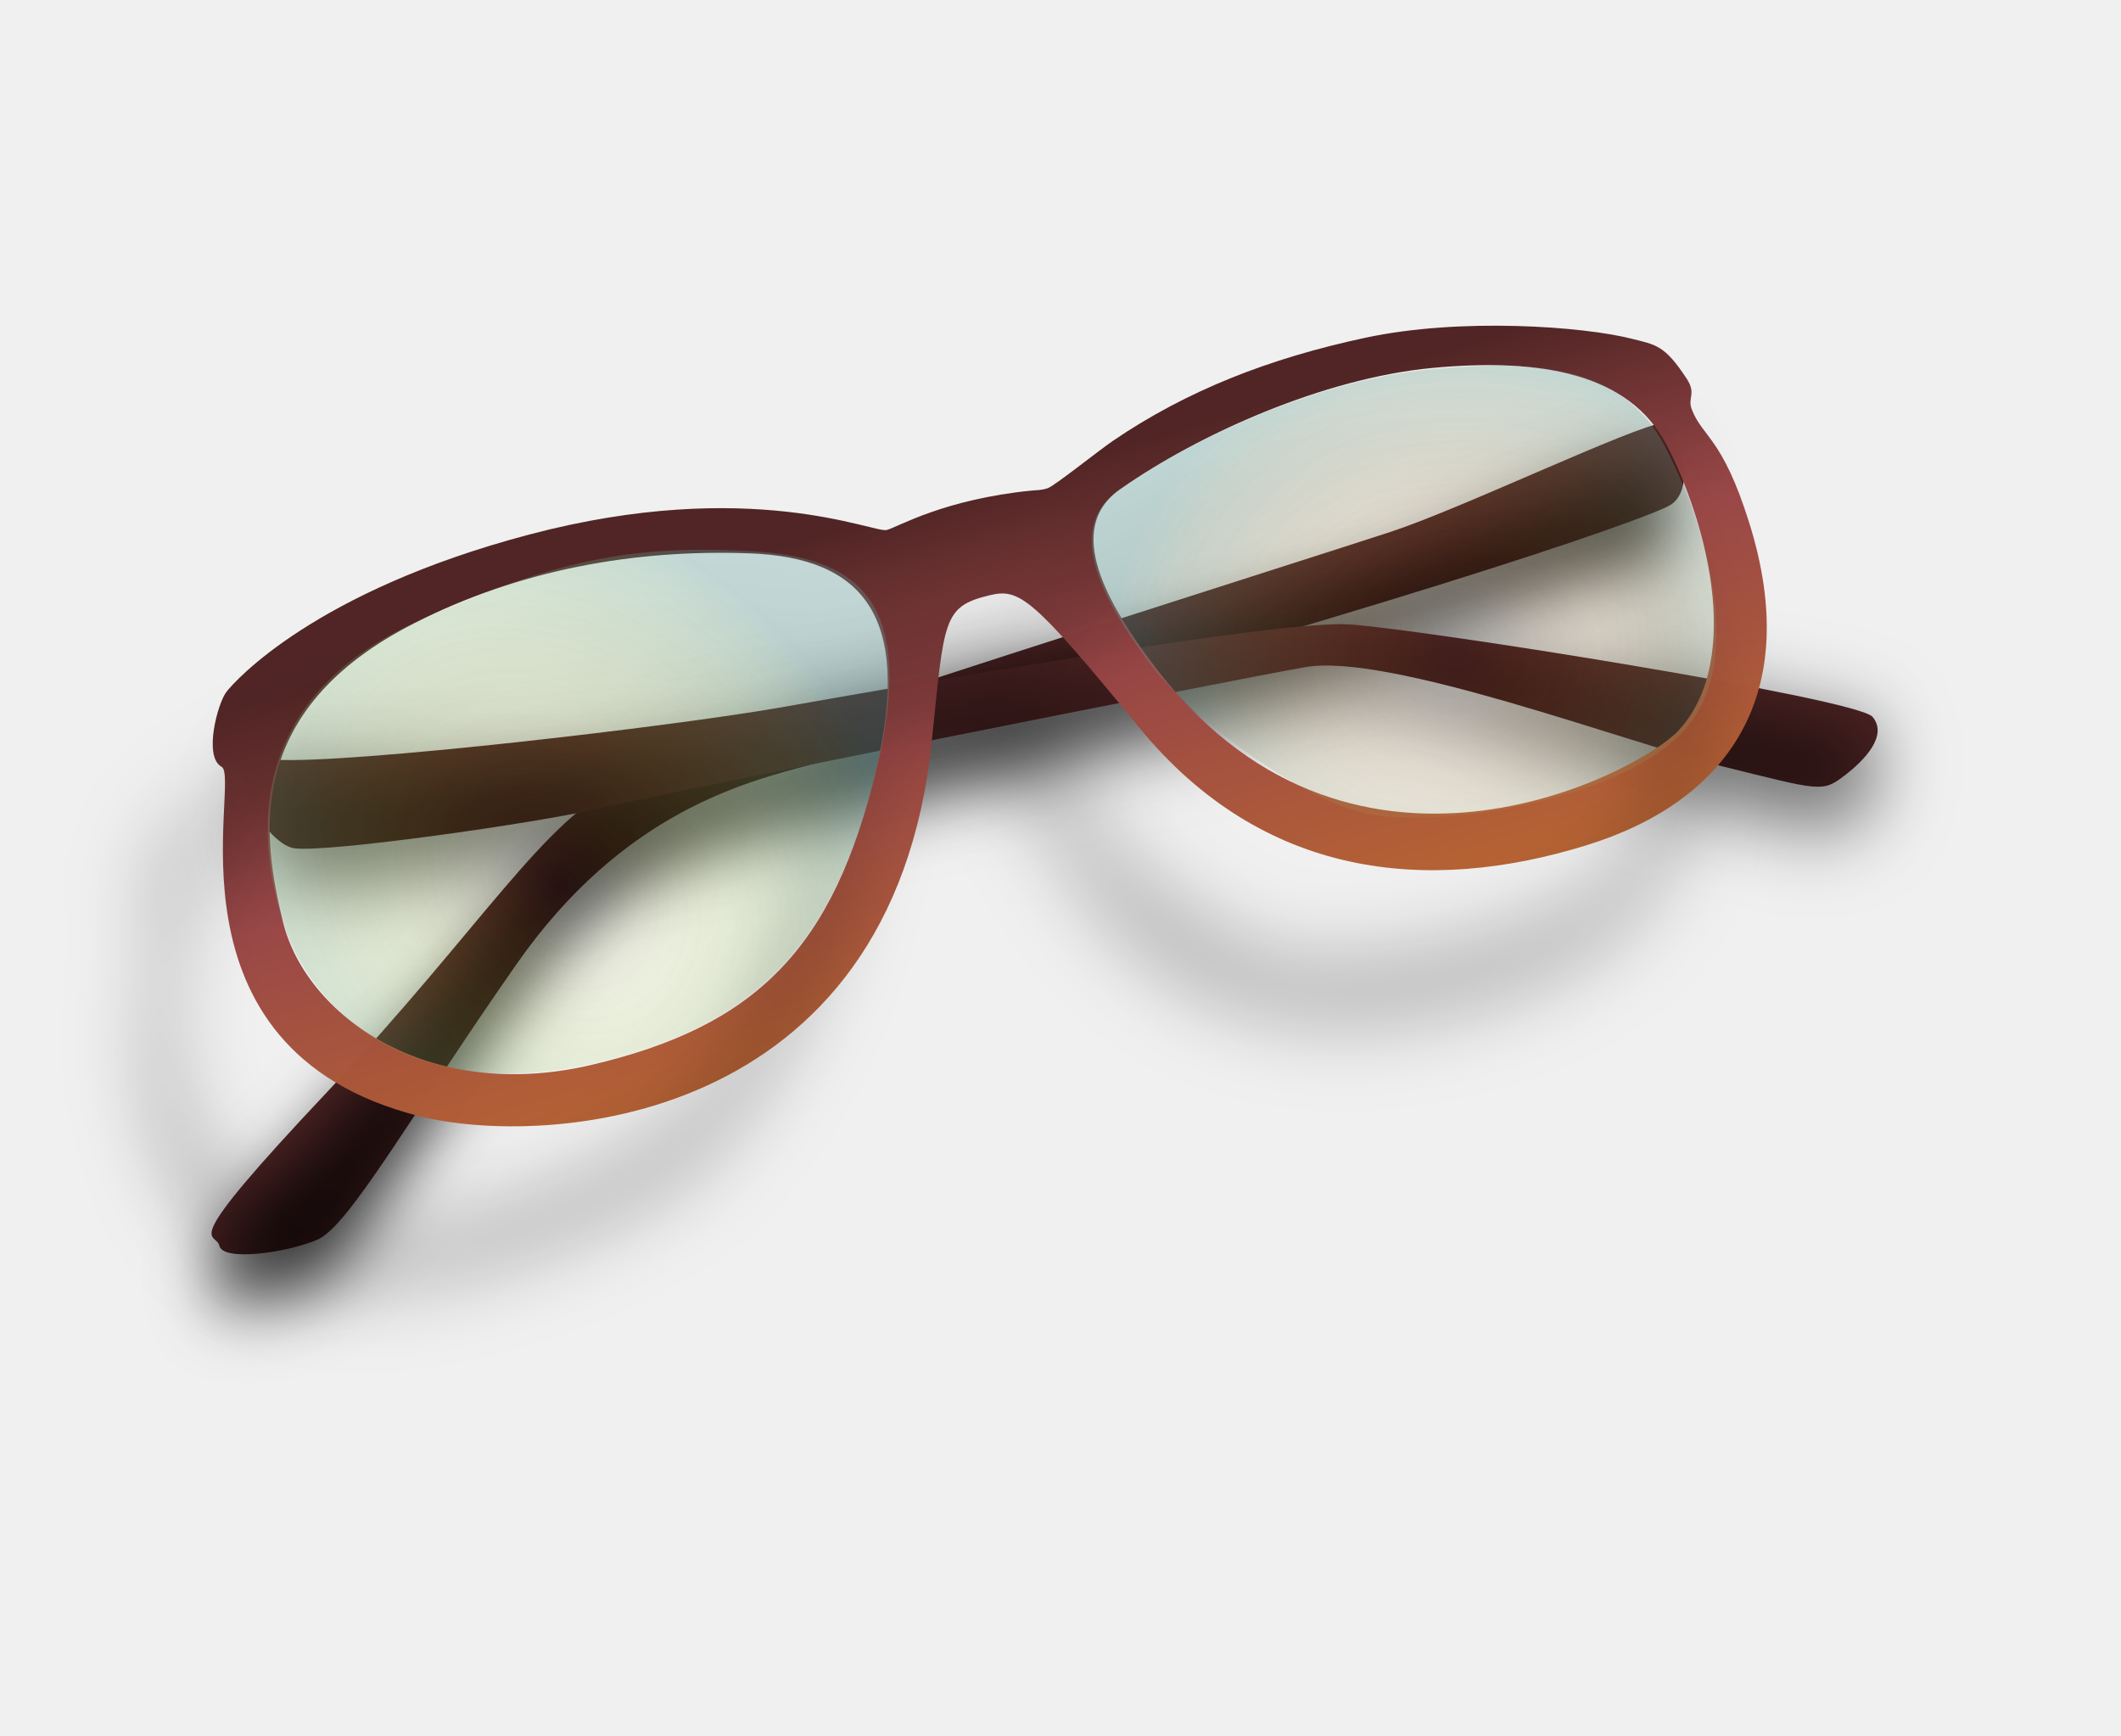
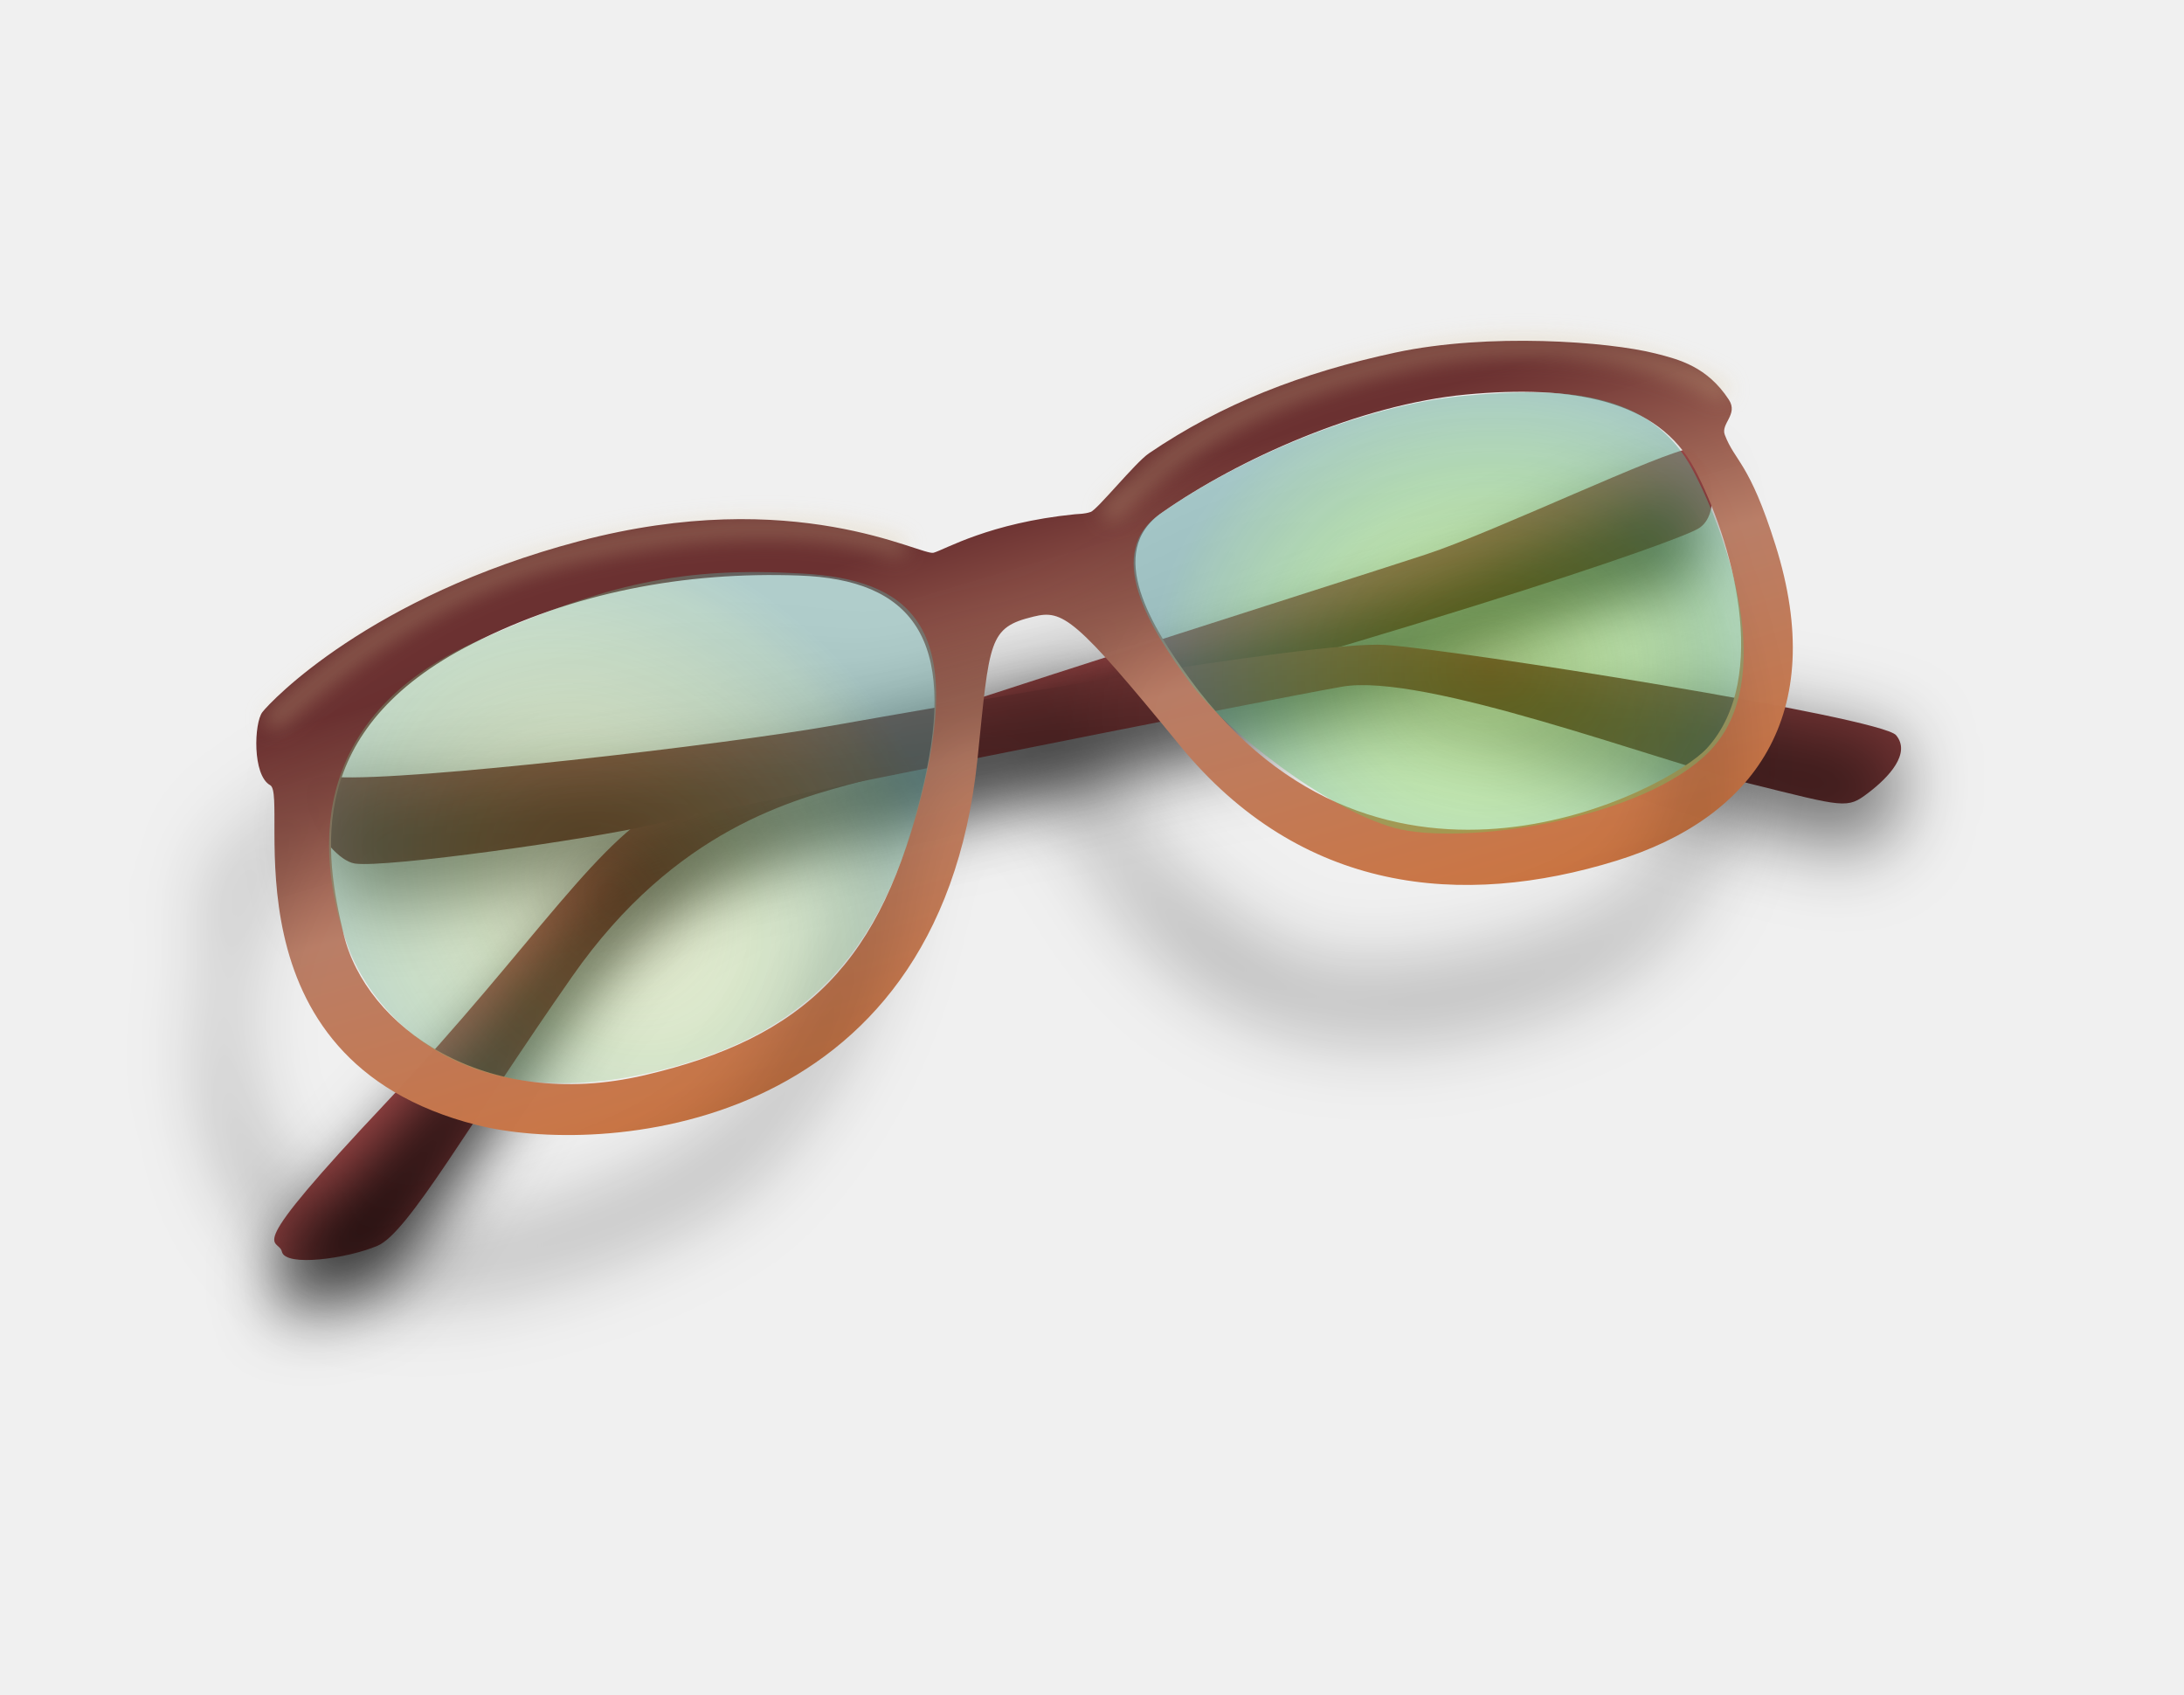
- <svg xmlns="http://www.w3.org/2000/svg" xmlns:xlink="http://www.w3.org/1999/xlink" width="110" height="90" viewBox="0 0 29.104 23.812" version="1.1" id="svg2787" xml:space="preserve">
+ <svg xmlns="http://www.w3.org/2000/svg" xmlns:xlink="http://www.w3.org/1999/xlink" width="116" height="90" viewBox="0 0 30.692 23.812" version="1.1" id="svg2787" xml:space="preserve">
  <defs id="defs2784">
    <linearGradient id="linearGradient22">
-       <stop style="stop-color:#ff8800;stop-opacity:0;" offset="0" id="stop21" />
-       <stop style="stop-color:#5da29c;stop-opacity:0.742;" offset="0.998" id="stop22" />
+       <stop style="stop-color:#7eff00;stop-opacity:0.403;" offset="0" id="stop21" />
+       <stop style="stop-color:#5da0a2;stop-opacity:0.838;" offset="0.998" id="stop22" />
    </linearGradient>
    <linearGradient id="linearGradient20">
-       <stop style="stop-color:#e1ff00;stop-opacity:0;" offset="0" id="stop19" />
+       <stop style="stop-color:#b1dd38;stop-opacity:0.239;" offset="0.029" id="stop2" />
      <stop style="stop-color:#5da29c;stop-opacity:0.677;" offset="1" id="stop20" />
    </linearGradient>
    <linearGradient id="linearGradient16">
      <stop style="stop-color:#000000;stop-opacity:0.584;" offset="0" id="stop16" />
      <stop style="stop-color:#000000;stop-opacity:0;" offset="1" id="stop17" />
    </linearGradient>
    <linearGradient id="linearGradient7">
-       <stop style="stop-color:#512525;stop-opacity:1;" offset="0" id="stop7" />
-       <stop style="stop-color:#994646;stop-opacity:0.992;" offset="0.425" id="stop9" />
-       <stop style="stop-color:#b76331;stop-opacity:0.991;" offset="1" id="stop8" />
+       <stop style="stop-color:#6b3131;stop-opacity:1;" offset="0" id="stop7" />
+       <stop style="stop-color:#b97d66;stop-opacity:0.992;" offset="0.425" id="stop9" />
+       <stop style="stop-color:#cc7440;stop-opacity:0.991;" offset="1" id="stop8" />
    </linearGradient>
    <mask maskUnits="userSpaceOnUse" id="mask10222">
      <circle style="fill:#ffffff;fill-opacity:1;fill-rule:evenodd;stroke-width:0.224" id="circle10224" cx="13.229" cy="14.817" r="11" />
    </mask>
    <filter style="color-interpolation-filters:sRGB" id="filter13-9" x="-0.051" y="-0.119" width="1.101" height="1.239">
      <feGaussianBlur stdDeviation="2.397" id="feGaussianBlur13-3" />
    </filter>
    <filter style="color-interpolation-filters:sRGB" id="filter14-2" x="-0.058" y="-0.46" width="1.116" height="1.92">
      <feGaussianBlur stdDeviation="2.887" id="feGaussianBlur14-0" />
    </filter>
    <filter style="color-interpolation-filters:sRGB" id="filter16-5" x="-0.052" y="-0.122" width="1.105" height="1.244">
      <feGaussianBlur stdDeviation="2.501" id="feGaussianBlur16-6" />
    </filter>
    <linearGradient xlink:href="#linearGradient7" id="linearGradient18" gradientUnits="userSpaceOnUse" x1="-78.831" y1="-70.426" x2="-85.387" y2="-34.024" gradientTransform="matrix(0.1796509,0,0,0.1862441,30.26855,19.44901)" />
    <linearGradient xlink:href="#linearGradient16" id="linearGradient19" gradientUnits="userSpaceOnUse" x1="-84.905" y1="-25.539" x2="-80.433" y2="-84.943" />
    <radialGradient xlink:href="#linearGradient20" id="radialGradient13-3-3" cx="-44.254" cy="-59.296" fx="-44.254" fy="-59.296" r="23.447" gradientTransform="matrix(0.1480614,0.1197412,-0.1451446,0.1928881,19.23294,27.53883)" gradientUnits="userSpaceOnUse" />
    <radialGradient xlink:href="#linearGradient22" id="radialGradient11-3-3" cx="-112.928" cy="-77.079" fx="-112.928" fy="-77.079" r="22.584" gradientTransform="matrix(0.00112326,0.1808777,-0.20406,0.00277755,-6.455322,29.57338)" gradientUnits="userSpaceOnUse" />
+     <filter style="color-interpolation-filters:sRGB" id="filter2" x="-0.054" y="-0.177" width="1.108" height="1.354">
+       <feGaussianBlur stdDeviation="0.135" id="feGaussianBlur2" />
+     </filter>
+     <filter style="color-interpolation-filters:sRGB" id="filter2-6" x="-0.056" y="-0.205" width="1.111" height="1.41">
+       <feGaussianBlur stdDeviation="0.135" id="feGaussianBlur2-1" />
+     </filter>
  </defs>
  <g id="layer1">
-     <g id="g1" transform="matrix(-1.032375,0.1069306,0.1072669,1.035622,28.47056,-1.325593)" style="stroke-width:0.962">
-       <path style="fill:#512525;fill-opacity:1;stroke:#777777;stroke-width:0;stroke-linecap:round" d="m 6.131,6.253 c -0.279,0.316 -0.305,0.922 0,1.08 0.305,0.158 4.192,1.054 11.662,2.239 0.892,0.142 2.541,0.369 4.141,2.213 1.601,1.844 2.566,3.214 2.998,3.345 0.432,0.132 1.27,0.158 1.296,-0.053 0.025,-0.211 0.61,0.053 -1.626,-1.87 C 22.367,11.284 21.35,9.888 20.309,9.571 19.267,9.255 10.806,7.517 9.841,7.306 8.875,7.095 6.512,6.253 6.131,6.253 Z" id="path4-2" />
+     <g id="g1" transform="matrix(-1.032375,0.1069306,0.1072669,1.035622,29.42164,-0.830593)" style="stroke-width:0.962">
+       <path style="fill:#a14949;fill-opacity:1;stroke:#777777;stroke-width:0;stroke-linecap:round" d="m 6.131,6.253 c -0.279,0.316 -0.305,0.922 0,1.08 0.305,0.158 4.192,1.054 11.662,2.239 0.892,0.142 2.541,0.369 4.141,2.213 1.601,1.844 2.566,3.214 2.998,3.345 0.432,0.132 1.27,0.158 1.296,-0.053 0.025,-0.211 0.61,0.053 -1.626,-1.87 C 22.367,11.284 21.35,9.888 20.309,9.571 19.267,9.255 10.806,7.517 9.841,7.306 8.875,7.095 6.512,6.253 6.131,6.253 Z" id="path4-2" />
      <path style="opacity:0.79;mix-blend-mode:multiply;fill:#000000;fill-opacity:1;stroke:#777777;stroke-width:0;stroke-linecap:round;filter:url(#filter13-9)" d="m -58.008,-27.086 c -1.556,1.697 -1.697,4.95 0,5.799 1.697,0.849 23.336,5.657 64.916,12.021 4.964,0.76 14.143,1.98 23.053,11.88 8.91,9.9 14.284,17.254 16.689,17.961 2.404,0.707 7.071,0.849 7.213,-0.283 C 54.004,19.161 57.257,20.575 44.811,10.251 32.365,-0.074 26.708,-7.569 20.91,-9.266 15.111,-10.964 -31.985,-20.298 -37.359,-21.429 c -5.374,-1.131 -18.527,-5.657 -20.649,-5.657 z" id="path4-1-6" transform="matrix(0.1796509,0,0,0.1862441,16.70397,11.84267)" />
-       <path style="fill:#512525;fill-opacity:1;stroke:#777777;stroke-width:0;stroke-linecap:round" d="m 24.831,8.781 c -0.965,0.158 -5.259,0.105 -6.733,2e-7 C 16.625,8.676 11.467,8.307 10.527,8.465 9.587,8.623 3.946,10.125 3.768,10.388 3.59,10.651 3.921,10.941 4.226,11.125 4.53,11.31 4.556,11.284 5.801,10.836 7.046,10.388 10.044,8.887 11.162,8.966 c 1.118,0.079 8.689,0.79 9.503,0.896 0.813,0.105 3.633,0.211 4.04,0.105 C 25.111,9.861 25.67,8.544 24.831,8.781 Z" id="path5-5" />
+       <path style="fill:#7b3838;fill-opacity:1;stroke:#777777;stroke-width:0;stroke-linecap:round" d="m 24.831,8.781 c -0.965,0.158 -5.259,0.105 -6.733,2e-7 C 16.625,8.676 11.467,8.307 10.527,8.465 9.587,8.623 3.946,10.125 3.768,10.388 3.59,10.651 3.921,10.941 4.226,11.125 4.53,11.31 4.556,11.284 5.801,10.836 7.046,10.388 10.044,8.887 11.162,8.966 c 1.118,0.079 8.689,0.79 9.503,0.896 0.813,0.105 3.633,0.211 4.04,0.105 C 25.111,9.861 25.67,8.544 24.831,8.781 Z" id="path5-5" />
      <path style="opacity:0.685;mix-blend-mode:multiply;fill:#000000;fill-opacity:1;stroke:#777777;stroke-width:0;stroke-linecap:round;filter:url(#filter14-2)" d="m 44.813,-14.335 c -5.374,0.849 -29.276,0.566 -37.479,1e-6 -8.203,-0.566 -36.913,-2.546 -42.146,-1.697 -5.233,0.849 -36.63,8.91 -37.62,10.324 -0.99,1.414 0.849,2.97 2.546,3.96 1.697,0.99 1.839,0.849 8.769,-1.556 6.93,-2.404 23.619,-10.466 29.841,-10.041 6.223,0.424 48.369,4.243 52.894,4.809 4.526,0.566 20.224,1.131 22.487,0.566 2.263,-0.566 5.374,-7.637 0.707,-6.364 z" id="path5-8-8" transform="matrix(0.1796509,0,0,0.1862441,16.70397,11.84267)" />
-       <path id="path1-1" style="fill:url(#linearGradient18);fill-opacity:1;stroke:#777777;stroke-width:0;stroke-linecap:round" d="M 6.422,5.104 C 6.11,5.218 5.997,5.229 5.751,5.704 5.642,5.916 5.769,5.952 5.727,6.11 5.626,6.491 5.364,6.513 5.127,7.669 4.644,10.022 5.799,11.305 7.711,11.684 c 2.149,0.426 4.295,-0.002 5.718,-2.155 1.231,-1.863 1.385,-1.988 1.788,-1.933 0.627,0.084 0.625,0.254 0.956,1.835 1.049,5.019 5.665,4.797 7.254,4.216 3.392,-1.24 1.869,-4.673 2.12,-4.846 0.229,-0.158 -0.038,-0.843 -0.165,-0.975 C 25.255,7.693 24.082,6.625 21.183,6.174 18.193,5.709 16.645,6.63 16.476,6.6 16.316,6.572 15.686,6.277 14.522,6.28 14.452,6.28 14.396,6.291 14.304,6.271 14.212,6.251 13.578,5.844 13.384,5.74 12.339,5.178 11.212,4.869 9.921,4.73 8.642,4.592 7.043,4.877 6.422,5.104 Z M 9.083,5.217 C 10.531,5.204 12.246,5.77 13.339,6.376 14.177,6.824 13.631,7.917 13.199,8.655 10.978,12.447 6.903,10.803 6.335,10.301 5.361,9.439 5.716,7.509 6.11,6.534 6.504,5.56 7.635,5.23 9.083,5.217 Z M 22.816,7.18 c 2.393,0.917 2.284,2.618 2.137,3.725 -0.167,1.255 -1.638,2.586 -3.853,2.307 C 18.886,12.932 17.739,12.028 16.934,9.694 16.275,7.784 16.807,6.929 18.319,6.719 c 1.536,-0.214 3.064,-0.088 4.497,0.461 z" />
+       <path id="path1-1" style="fill:url(#linearGradient18);fill-opacity:1;stroke:#777777;stroke-width:0;stroke-linecap:round" d="M 6.476,4.929 C 6.164,5.043 5.798,5.177 5.552,5.652 5.443,5.864 5.697,5.959 5.656,6.117 5.554,6.498 5.364,6.513 5.127,7.669 4.644,10.022 5.799,11.305 7.711,11.684 c 2.149,0.426 4.295,-0.002 5.718,-2.155 1.231,-1.863 1.385,-1.988 1.788,-1.933 0.627,0.084 0.625,0.254 0.956,1.835 1.049,5.019 5.665,4.797 7.254,4.216 3.392,-1.24 2.057,-4.675 2.308,-4.849 0.229,-0.158 0.13,-0.86 0.003,-0.992 C 25.611,7.673 24.132,6.403 21.233,5.952 18.243,5.487 16.645,6.63 16.476,6.6 16.316,6.572 15.686,6.277 14.522,6.28 14.452,6.28 14.396,6.291 14.304,6.271 14.212,6.251 13.633,5.67 13.439,5.566 12.394,5.004 11.267,4.695 9.976,4.555 8.697,4.417 7.098,4.702 6.476,4.929 Z M 9.083,5.217 C 10.531,5.204 12.246,5.77 13.339,6.376 14.177,6.824 13.631,7.917 13.199,8.655 10.978,12.447 6.903,10.803 6.335,10.301 5.361,9.439 5.716,7.509 6.11,6.534 6.504,5.56 7.635,5.23 9.083,5.217 Z M 22.816,7.18 c 2.393,0.917 2.284,2.618 2.137,3.725 -0.167,1.255 -1.638,2.586 -3.853,2.307 C 18.886,12.932 17.739,12.028 16.934,9.694 16.275,7.784 16.807,6.929 18.319,6.719 c 1.536,-0.214 3.064,-0.088 4.497,0.461 z" />
      <path id="path1-3-8" style="opacity:0.574;mix-blend-mode:multiply;fill:url(#linearGradient19);stroke:#777777;stroke-width:0;stroke-linecap:round;filter:url(#filter16-5)" d="m -110.635,-70.921 c -7.191,-0.096 -14.825,1.758 -16.443,2.179 -1.785,0.465 -2.366,0.669 -3.733,3.222 -0.609,1.137 0.1,1.331 -0.133,2.178 -0.233,0.847 -0.35,0.986 -0.777,1.809 -0.659,1.269 -1.437,3.082 -2.22,6.764 -2.685,12.635 3.392,19.321 14.036,21.356 11.962,2.287 23.909,-0.01 31.83,-11.573 6.853,-10.004 7.943,-10.547 10.15,-10.048 2.213,0.5 3.701,0.831 5.54,9.317 1.839,8.486 5.799,14.002 10.324,17.82 4.526,3.819 20.364,7.928 28.851,5.304 10.749,-3.324 12.34,-13.542 12.516,-16.688 0.173,-3.088 -0.674,-9.121 0.071,-9.617 1.273,-0.849 -0.212,-4.526 -0.919,-5.233 -0.707,-0.707 -9.617,-6.647 -23.618,-8.768 -14.001,-2.121 -25.015,2.351 -25.952,2.192 -0.893,-0.152 -4.399,-1.736 -10.881,-1.72 -0.39,10e-4 -0.697,0.061 -1.211,-0.048 -0.513,-0.108 -4.041,-2.289 -5.12,-2.848 -5.818,-3.018 -12.09,-4.676 -19.277,-5.425 -0.99,-0.103 -2.009,-0.157 -3.036,-0.171 z m -1.631,2.787 c 8.061,-0.071 17.608,2.97 23.69,6.223 4.667,2.404 1.626,8.273 -0.778,12.233 -2.404,3.96 -9.405,10.324 -14.284,12.163 -4.879,1.839 -18.8,1.297 -24.316,-3.229 -5.516,-4.526 -3.051,-15.086 -0.859,-20.319 2.192,-5.233 8.486,-7.001 16.547,-7.071 z m 58.722,7.508 c 5.125,-0.013 10.136,0.89 17.72,3.029 13.082,3.253 13.153,16.123 11.951,21.002 -1.129,4.582 -5.516,14.284 -21.497,11.385 -15.981,-2.899 -18.739,-7.708 -23.053,-18.951 -4.314,-11.244 -0.849,-14.779 7.566,-15.911 2.63,-0.354 4.983,-0.548 7.313,-0.554 z" transform="matrix(0.1819379,0,0.02539847,0.1924396,31.77497,19.94685)" />
-       <path style="opacity:0.694;fill:url(#radialGradient13-3-3);fill-opacity:0.677;stroke:#777777;stroke-width:0;stroke-linecap:round" d="m 22.767,7.158 c 2.425,0.799 2.442,2.71 2.147,3.912 -0.187,0.76 -1.114,2.441 -3.862,2.12 -2.275,-0.265 -3.39,-1.383 -4.125,-3.492 -0.725,-2.082 -0.087,-2.77 1.343,-3.001 1.592,-0.257 2.643,-0.15 4.497,0.461 z" id="path7-9-1" />
-       <path style="opacity:0.657;fill:url(#radialGradient11-3-3);fill-opacity:0.677;stroke:#777777;stroke-width:0;stroke-linecap:round" d="m 9.108,5.231 c 1.448,-0.013 3.163,0.553 4.256,1.159 0.838,0.448 0.292,1.541 -0.14,2.278 -0.432,0.738 -1.69,1.923 -2.566,2.265 C 9.781,11.276 7.28,11.175 6.289,10.332 5.298,9.489 5.74,7.522 6.135,6.548 6.573,5.467 7.659,5.244 9.108,5.231 Z" id="path6-5-5" />
+       <path style="opacity:0.935;fill:url(#radialGradient13-3-3);fill-opacity:0.677;stroke:#777777;stroke-width:0;stroke-linecap:round" d="m 22.767,7.158 c 2.425,0.799 2.442,2.71 2.147,3.912 -0.187,0.76 -1.114,2.441 -3.862,2.12 -2.275,-0.265 -3.39,-1.383 -4.125,-3.492 -0.725,-2.082 -0.087,-2.77 1.343,-3.001 1.592,-0.257 2.643,-0.15 4.497,0.461 z" id="path7-9-1" />
+       <path style="opacity:0.904;fill:url(#radialGradient11-3-3);fill-opacity:0.677;stroke:#777777;stroke-width:0;stroke-linecap:round" d="m 9.108,5.231 c 1.448,-0.013 3.163,0.553 4.256,1.159 0.838,0.448 0.292,1.541 -0.14,2.278 -0.432,0.738 -1.69,1.923 -2.566,2.265 C 9.781,11.276 7.28,11.175 6.289,10.332 5.298,9.489 5.74,7.522 6.135,6.548 6.573,5.467 7.659,5.244 9.108,5.231 Z" id="path6-5-5" />
    </g>
+     <path style="opacity:0.264;fill:none;fill-opacity:1;stroke:#dbc395;stroke-width:0.3;stroke-linecap:round;stroke-dasharray:none;stroke-opacity:1;filter:url(#filter2)" d="M 3.868,10.094 C 4.752,9.317 6.142,8.194 8.022,7.761 9.276,7.472 11.115,7.19 12.605,7.67" id="path2" />
+     <path style="opacity:0.264;fill:none;fill-opacity:1;stroke:#dbc395;stroke-width:0.3;stroke-linecap:round;stroke-dasharray:none;stroke-opacity:1;filter:url(#filter2-6)" d="M 15.629,7.166 C 16.788,6.014 17.903,5.466 19.783,5.033 21.037,4.744 22.801,4.737 24.165,5.467" id="path2-4" />
  </g>
</svg>
